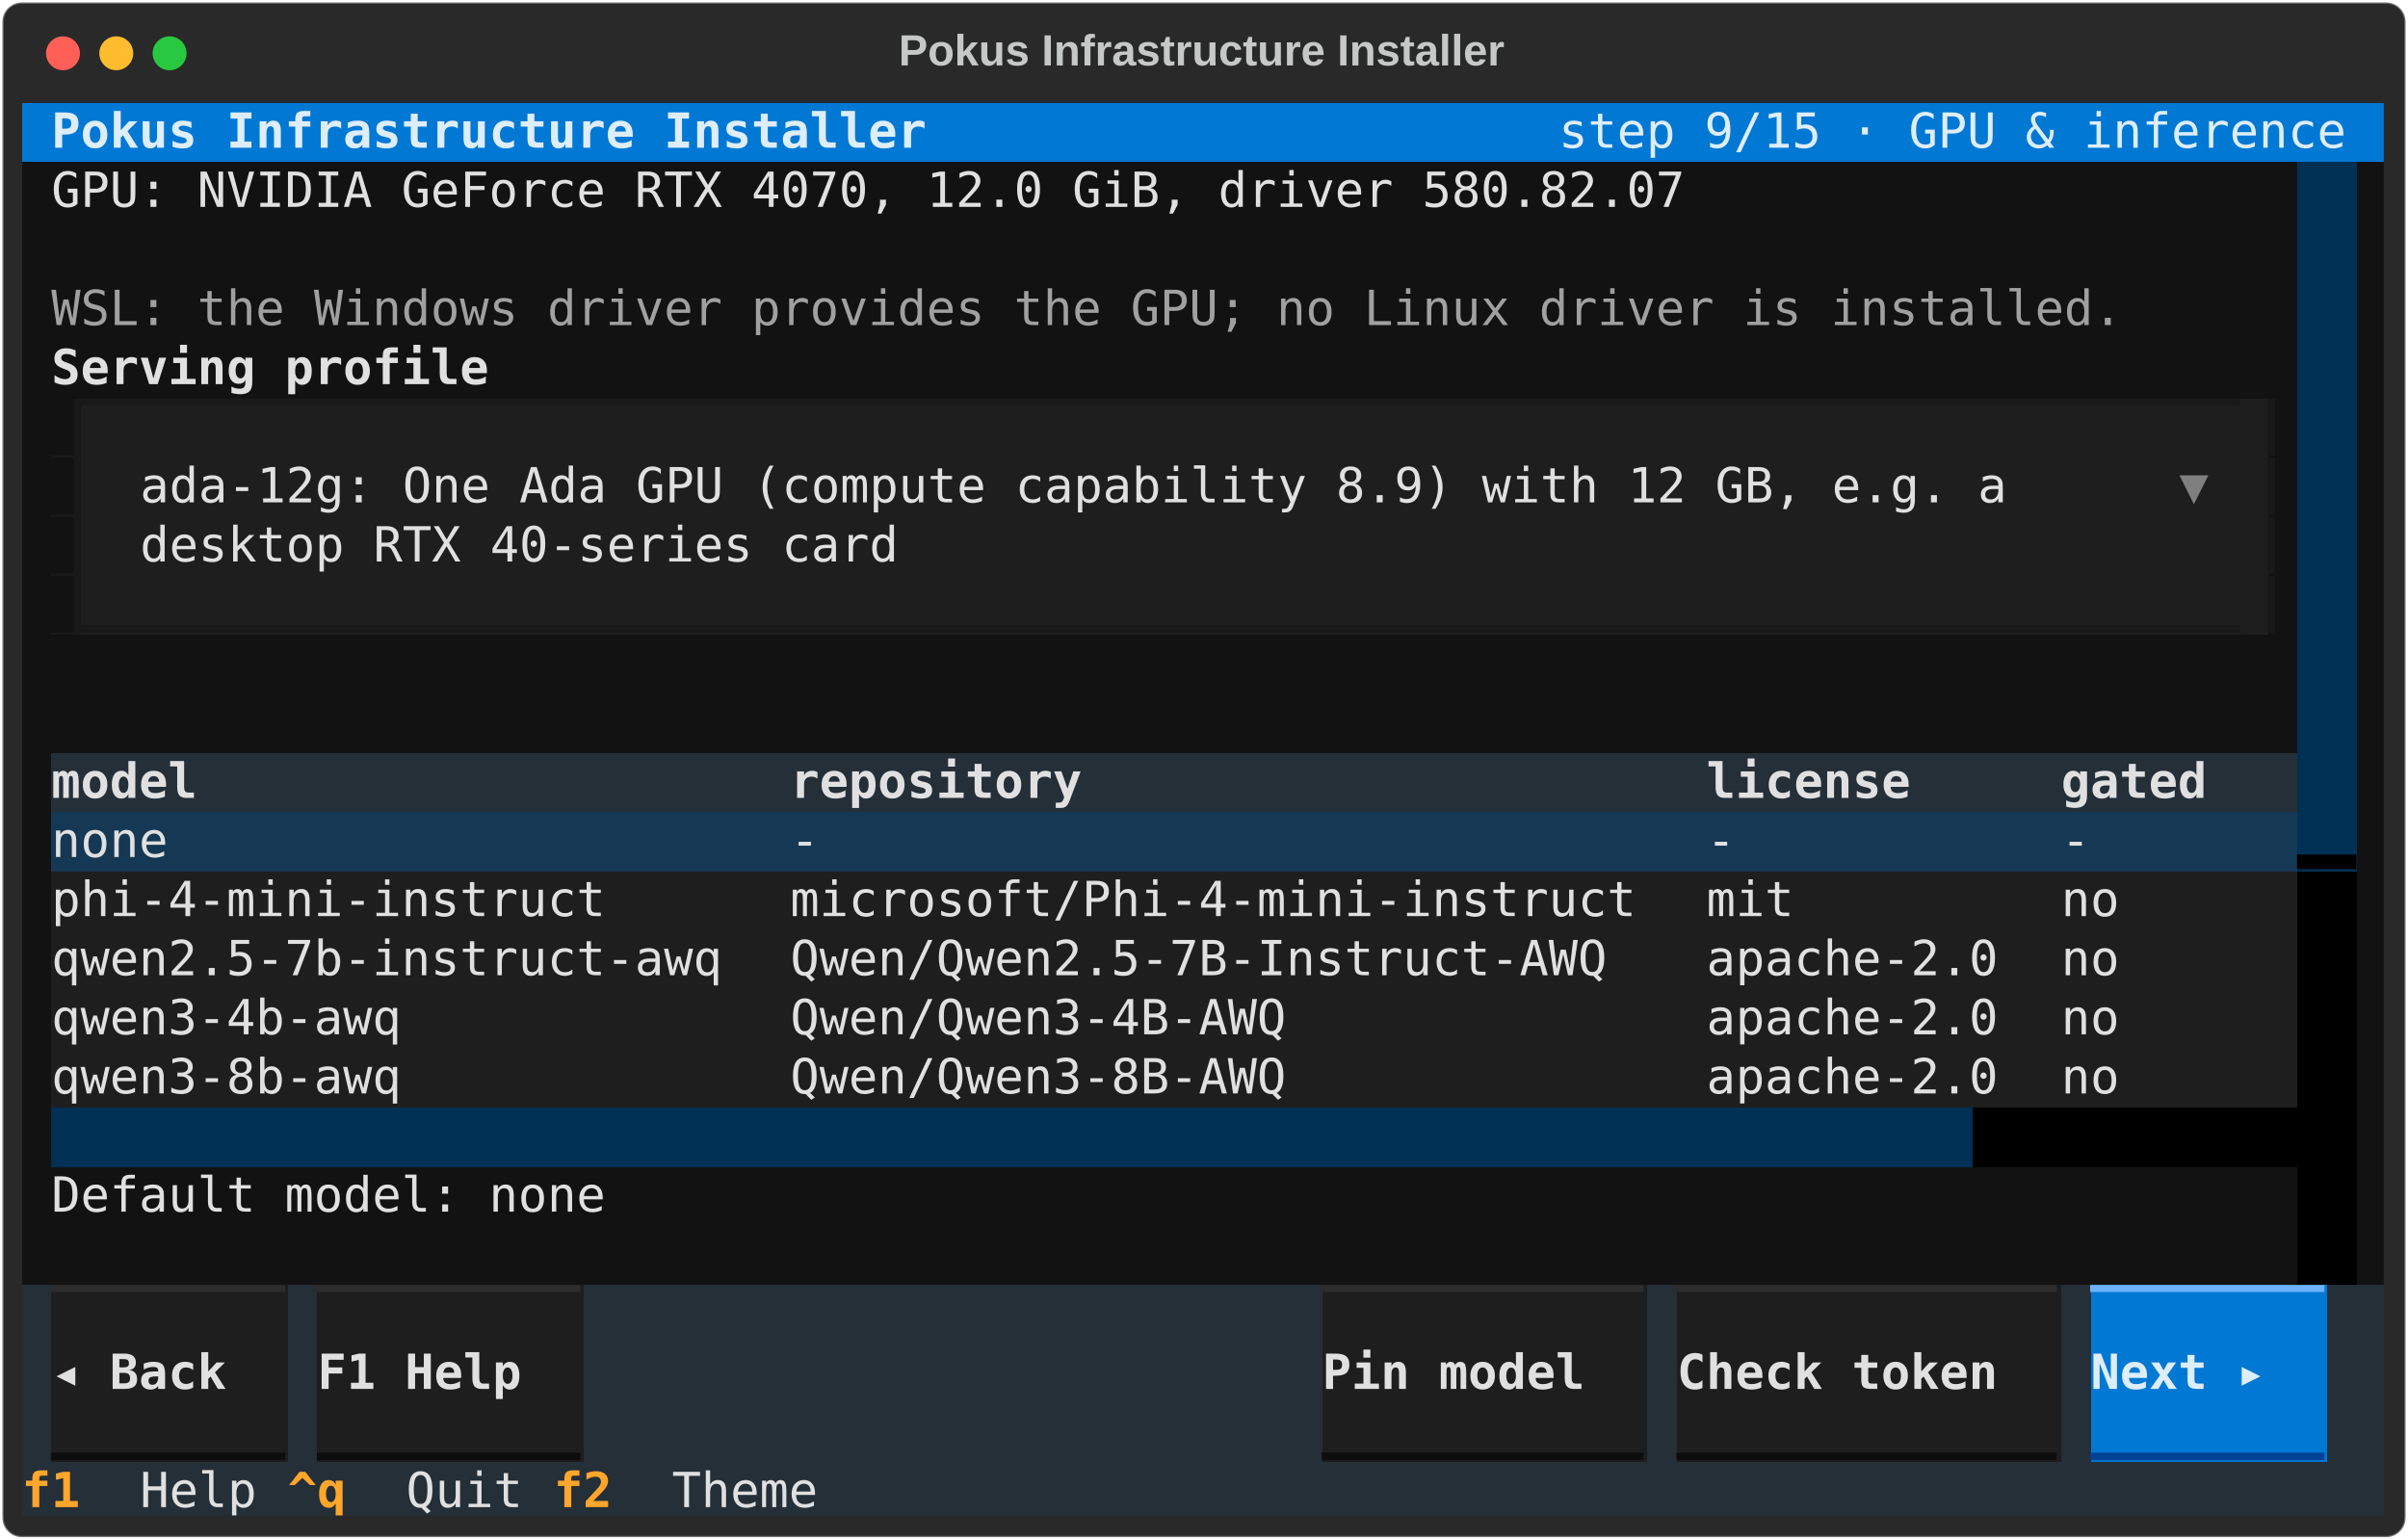
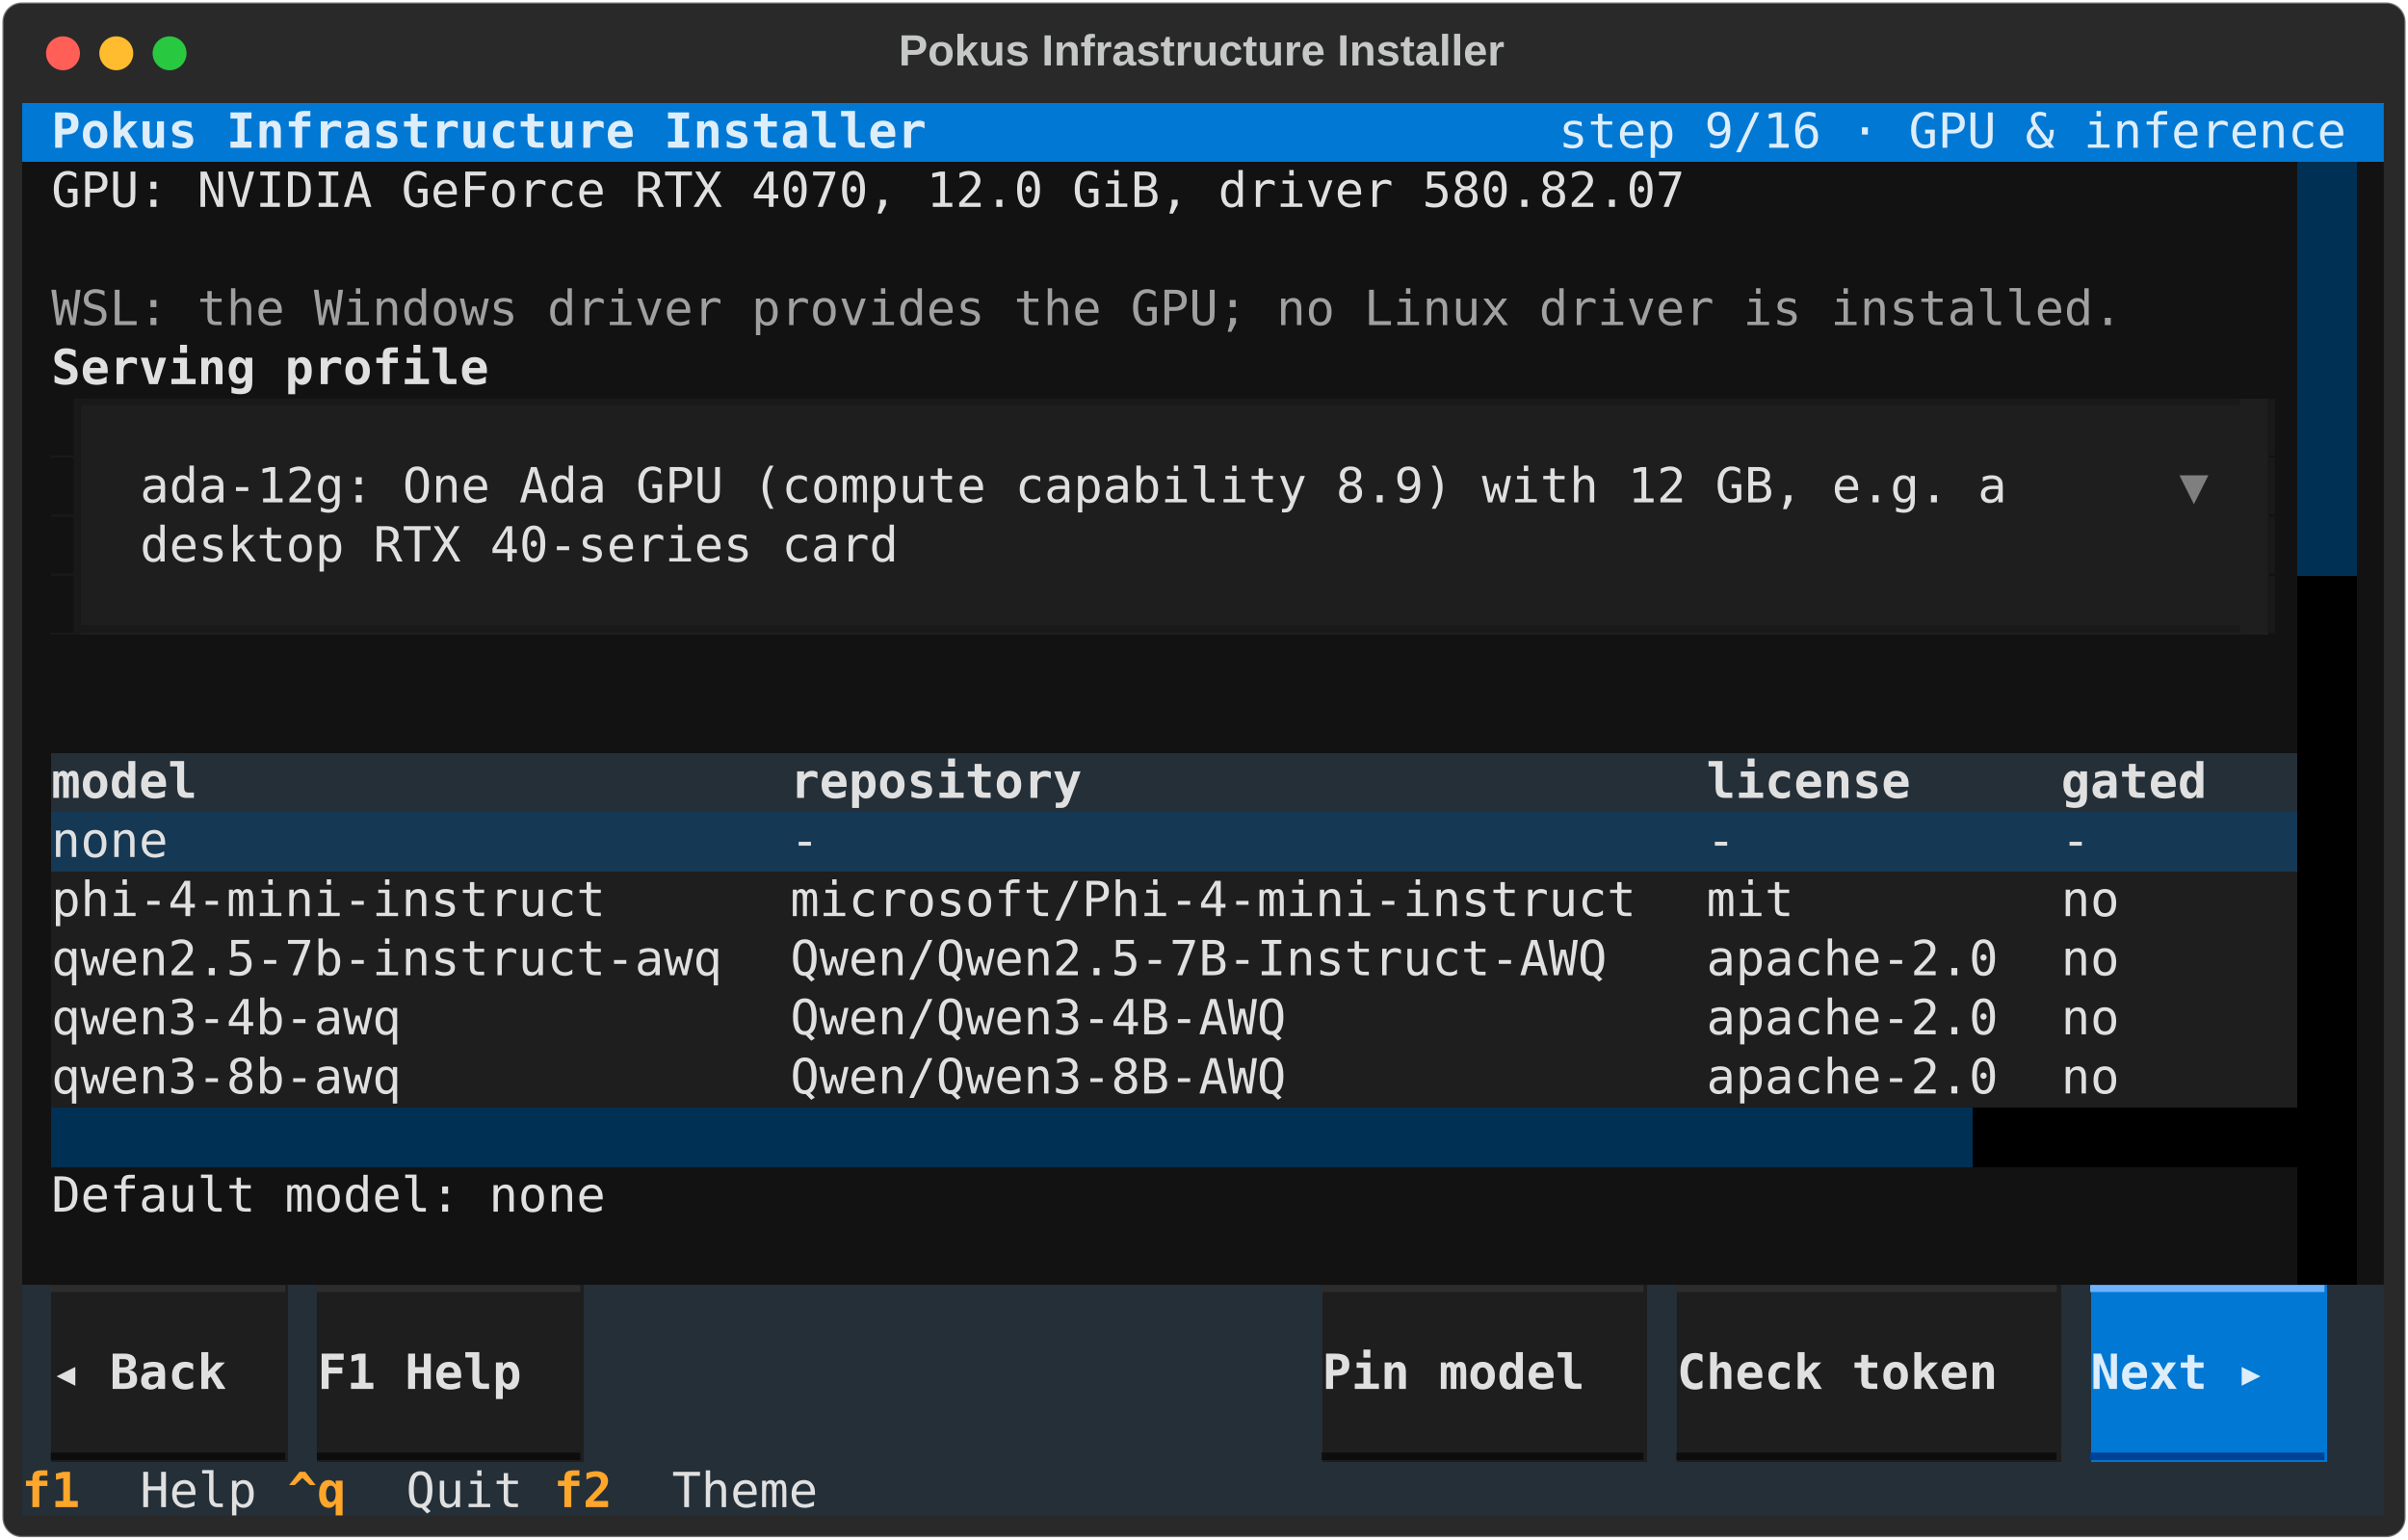
<svg xmlns="http://www.w3.org/2000/svg" class="rich-terminal" viewBox="0 0 994 635.6">
  <style>

    @font-face {
        font-family: "Fira Code";
        src: local("FiraCode-Regular"),
                url("https://cdnjs.cloudflare.com/ajax/libs/firacode/6.2.0/woff2/FiraCode-Regular.woff2") format("woff2"),
                url("https://cdnjs.cloudflare.com/ajax/libs/firacode/6.2.0/woff/FiraCode-Regular.woff") format("woff");
        font-style: normal;
        font-weight: 400;
    }
    @font-face {
        font-family: "Fira Code";
        src: local("FiraCode-Bold"),
                url("https://cdnjs.cloudflare.com/ajax/libs/firacode/6.2.0/woff2/FiraCode-Bold.woff2") format("woff2"),
                url("https://cdnjs.cloudflare.com/ajax/libs/firacode/6.2.0/woff/FiraCode-Bold.woff") format("woff");
        font-style: bold;
        font-weight: 700;
    }

    .terminal-matrix {
        font-family: Fira Code, monospace;
        font-size: 20px;
        line-height: 24.4px;
        font-variant-east-asian: full-width;
    }

    .terminal-title {
        font-size: 18px;
        font-weight: bold;
        font-family: arial;
    }

    .terminal-r1 { fill: #c5c8c6 }
.terminal-r2 { fill: #ddedf9;font-weight: bold }
.terminal-r3 { fill: #ddedf9 }
.terminal-r4 { fill: #e0e0e0 }
.terminal-r5 { fill: #121212 }
.terminal-r6 { fill: #a0a0a0 }
.terminal-r7 { fill: #e0e0e0;font-weight: bold }
.terminal-r8 { fill: #191919 }
.terminal-r9 { fill: #7f7f7f }
.terminal-r10 { fill: #b93c5b }
- .terminal-r11 { fill: #000000 }
- .terminal-r12 { fill: #1e1e1e }
- .terminal-r13 { fill: #2d2d2d }
- .terminal-r14 { fill: #6db2ff }
- .terminal-r15 { fill: #0d0d0d }
- .terminal-r16 { fill: #004295 }
- .terminal-r17 { fill: #ffa62b;font-weight: bold }
+ .terminal-r11 { fill: #1e1e1e }
+ .terminal-r12 { fill: #2d2d2d }
+ .terminal-r13 { fill: #6db2ff }
+ .terminal-r14 { fill: #0d0d0d }
+ .terminal-r15 { fill: #004295 }
+ .terminal-r16 { fill: #ffa62b;font-weight: bold }
    </style>
  <defs>
    <clipPath id="terminal-clip-terminal">
      <rect x="0" y="0" width="975.0" height="584.6" />
    </clipPath>
    <clipPath id="terminal-line-0">
      <rect x="0" y="1.5" width="976" height="24.65" />
    </clipPath>
    <clipPath id="terminal-line-1">
      <rect x="0" y="25.9" width="976" height="24.65" />
    </clipPath>
    <clipPath id="terminal-line-2">
      <rect x="0" y="50.3" width="976" height="24.65" />
    </clipPath>
    <clipPath id="terminal-line-3">
      <rect x="0" y="74.7" width="976" height="24.65" />
    </clipPath>
    <clipPath id="terminal-line-4">
      <rect x="0" y="99.1" width="976" height="24.65" />
    </clipPath>
    <clipPath id="terminal-line-5">
      <rect x="0" y="123.5" width="976" height="24.65" />
    </clipPath>
    <clipPath id="terminal-line-6">
      <rect x="0" y="147.9" width="976" height="24.65" />
    </clipPath>
    <clipPath id="terminal-line-7">
      <rect x="0" y="172.3" width="976" height="24.65" />
    </clipPath>
    <clipPath id="terminal-line-8">
      <rect x="0" y="196.7" width="976" height="24.65" />
    </clipPath>
    <clipPath id="terminal-line-9">
      <rect x="0" y="221.1" width="976" height="24.65" />
    </clipPath>
    <clipPath id="terminal-line-10">
      <rect x="0" y="245.5" width="976" height="24.65" />
    </clipPath>
    <clipPath id="terminal-line-11">
      <rect x="0" y="269.9" width="976" height="24.65" />
    </clipPath>
    <clipPath id="terminal-line-12">
      <rect x="0" y="294.3" width="976" height="24.65" />
    </clipPath>
    <clipPath id="terminal-line-13">
      <rect x="0" y="318.7" width="976" height="24.65" />
    </clipPath>
    <clipPath id="terminal-line-14">
      <rect x="0" y="343.1" width="976" height="24.65" />
    </clipPath>
    <clipPath id="terminal-line-15">
      <rect x="0" y="367.5" width="976" height="24.65" />
    </clipPath>
    <clipPath id="terminal-line-16">
      <rect x="0" y="391.9" width="976" height="24.65" />
    </clipPath>
    <clipPath id="terminal-line-17">
      <rect x="0" y="416.3" width="976" height="24.65" />
    </clipPath>
    <clipPath id="terminal-line-18">
      <rect x="0" y="440.7" width="976" height="24.65" />
    </clipPath>
    <clipPath id="terminal-line-19">
      <rect x="0" y="465.1" width="976" height="24.65" />
    </clipPath>
    <clipPath id="terminal-line-20">
      <rect x="0" y="489.5" width="976" height="24.65" />
    </clipPath>
    <clipPath id="terminal-line-21">
      <rect x="0" y="513.9" width="976" height="24.65" />
    </clipPath>
    <clipPath id="terminal-line-22">
      <rect x="0" y="538.3" width="976" height="24.65" />
    </clipPath>
  </defs>
  <rect fill="#292929" stroke="rgba(255,255,255,0.35)" stroke-width="1" x="1" y="1" width="992" height="633.6" rx="8" />
  <text class="terminal-title" fill="#c5c8c6" text-anchor="middle" x="496" y="27">Pokus Infrastructure Installer</text>
  <g transform="translate(26,22)">
    <circle cx="0" cy="0" r="7" fill="#ff5f57" />
    <circle cx="22" cy="0" r="7" fill="#febc2e" />
    <circle cx="44" cy="0" r="7" fill="#28c840" />
  </g>
  <g transform="translate(9, 41)" clip-path="url(#terminal-clip-terminal)">
    <rect fill="#0178d4" x="0" y="1.5" width="12.2" height="24.65" shape-rendering="crispEdges" />
    <rect fill="#0178d4" x="12.2" y="1.5" width="366" height="24.65" shape-rendering="crispEdges" />
    <rect fill="#0178d4" x="378.2" y="1.5" width="256.2" height="24.65" shape-rendering="crispEdges" />
    <rect fill="#0178d4" x="634.4" y="1.5" width="329.4" height="24.65" shape-rendering="crispEdges" />
    <rect fill="#0178d4" x="963.8" y="1.5" width="12.2" height="24.65" shape-rendering="crispEdges" />
    <rect fill="#121212" x="0" y="25.9" width="12.2" height="24.65" shape-rendering="crispEdges" />
    <rect fill="#121212" x="12.2" y="25.9" width="683.2" height="24.65" shape-rendering="crispEdges" />
    <rect fill="#121212" x="695.4" y="25.9" width="244" height="24.65" shape-rendering="crispEdges" />
    <rect fill="#003054" x="939.4" y="25.9" width="24.4" height="24.65" shape-rendering="crispEdges" />
    <rect fill="#121212" x="963.8" y="25.9" width="12.2" height="24.65" shape-rendering="crispEdges" />
    <rect fill="#121212" x="0" y="50.3" width="939.4" height="24.65" shape-rendering="crispEdges" />
    <rect fill="#003054" x="939.4" y="50.3" width="24.4" height="24.65" shape-rendering="crispEdges" />
    <rect fill="#121212" x="963.8" y="50.3" width="12.2" height="24.65" shape-rendering="crispEdges" />
    <rect fill="#121212" x="0" y="74.7" width="12.2" height="24.65" shape-rendering="crispEdges" />
    <rect fill="#121212" x="12.2" y="74.7" width="866.2" height="24.65" shape-rendering="crispEdges" />
    <rect fill="#121212" x="878.4" y="74.7" width="61" height="24.65" shape-rendering="crispEdges" />
    <rect fill="#003054" x="939.4" y="74.7" width="24.4" height="24.65" shape-rendering="crispEdges" />
    <rect fill="#121212" x="963.8" y="74.7" width="12.2" height="24.65" shape-rendering="crispEdges" />
    <rect fill="#121212" x="0" y="99.1" width="12.2" height="24.65" shape-rendering="crispEdges" />
    <rect fill="#121212" x="12.2" y="99.1" width="183" height="24.65" shape-rendering="crispEdges" />
    <rect fill="#121212" x="195.2" y="99.1" width="744.2" height="24.65" shape-rendering="crispEdges" />
    <rect fill="#003054" x="939.4" y="99.1" width="24.4" height="24.65" shape-rendering="crispEdges" />
    <rect fill="#121212" x="963.8" y="99.1" width="12.2" height="24.65" shape-rendering="crispEdges" />
    <rect fill="#121212" x="0" y="123.5" width="12.2" height="24.65" shape-rendering="crispEdges" />
    <rect fill="#191919" x="12.2" y="123.5" width="12.2" height="24.65" shape-rendering="crispEdges" />
    <rect fill="#1e1e1e" x="24.4" y="123.5" width="902.8" height="24.65" shape-rendering="crispEdges" />
    <rect fill="#121212" x="927.2" y="123.5" width="12.2" height="24.65" shape-rendering="crispEdges" />
    <rect fill="#003054" x="939.4" y="123.5" width="24.4" height="24.65" shape-rendering="crispEdges" />
    <rect fill="#121212" x="963.8" y="123.5" width="12.2" height="24.65" shape-rendering="crispEdges" />
    <rect fill="#121212" x="0" y="147.9" width="12.2" height="24.65" shape-rendering="crispEdges" />
    <rect fill="#191919" x="12.2" y="147.9" width="12.2" height="24.65" shape-rendering="crispEdges" />
    <rect fill="#1e1e1e" x="24.4" y="147.9" width="24.4" height="24.65" shape-rendering="crispEdges" />
    <rect fill="#1e1e1e" x="48.8" y="147.9" width="780.8" height="24.65" shape-rendering="crispEdges" />
    <rect fill="#1e1e1e" x="829.6" y="147.9" width="61" height="24.65" shape-rendering="crispEdges" />
    <rect fill="#1e1e1e" x="890.6" y="147.9" width="12.2" height="24.65" shape-rendering="crispEdges" />
    <rect fill="#1e1e1e" x="902.8" y="147.9" width="24.4" height="24.65" shape-rendering="crispEdges" />
    <rect fill="#121212" x="927.2" y="147.9" width="12.2" height="24.65" shape-rendering="crispEdges" />
    <rect fill="#003054" x="939.4" y="147.9" width="24.4" height="24.65" shape-rendering="crispEdges" />
    <rect fill="#121212" x="963.8" y="147.9" width="12.2" height="24.65" shape-rendering="crispEdges" />
    <rect fill="#121212" x="0" y="172.3" width="12.2" height="24.65" shape-rendering="crispEdges" />
    <rect fill="#191919" x="12.2" y="172.3" width="12.2" height="24.65" shape-rendering="crispEdges" />
    <rect fill="#1e1e1e" x="24.4" y="172.3" width="24.4" height="24.65" shape-rendering="crispEdges" />
    <rect fill="#1e1e1e" x="48.8" y="172.3" width="317.2" height="24.65" shape-rendering="crispEdges" />
    <rect fill="#1e1e1e" x="366" y="172.3" width="561.2" height="24.65" shape-rendering="crispEdges" />
    <rect fill="#121212" x="927.2" y="172.3" width="12.2" height="24.65" shape-rendering="crispEdges" />
    <rect fill="#003054" x="939.4" y="172.3" width="24.4" height="24.65" shape-rendering="crispEdges" />
    <rect fill="#121212" x="963.8" y="172.3" width="12.2" height="24.65" shape-rendering="crispEdges" />
    <rect fill="#121212" x="0" y="196.7" width="12.2" height="24.65" shape-rendering="crispEdges" />
    <rect fill="#191919" x="12.2" y="196.7" width="12.2" height="24.65" shape-rendering="crispEdges" />
    <rect fill="#1e1e1e" x="24.4" y="196.7" width="902.8" height="24.65" shape-rendering="crispEdges" />
    <rect fill="#121212" x="927.2" y="196.7" width="12.2" height="24.65" shape-rendering="crispEdges" />
-     <rect fill="#003054" x="939.4" y="196.7" width="24.4" height="24.65" shape-rendering="crispEdges" />
+     <rect fill="#000000" x="939.4" y="196.7" width="24.4" height="24.65" shape-rendering="crispEdges" />
    <rect fill="#121212" x="963.8" y="196.7" width="12.2" height="24.65" shape-rendering="crispEdges" />
    <rect fill="#121212" x="0" y="221.1" width="12.2" height="24.65" shape-rendering="crispEdges" />
    <rect fill="#121212" x="12.2" y="221.1" width="0" height="24.65" shape-rendering="crispEdges" />
    <rect fill="#121212" x="12.2" y="221.1" width="927.2" height="24.65" shape-rendering="crispEdges" />
-     <rect fill="#003054" x="939.4" y="221.1" width="24.4" height="24.65" shape-rendering="crispEdges" />
+     <rect fill="#000000" x="939.4" y="221.1" width="24.4" height="24.65" shape-rendering="crispEdges" />
    <rect fill="#121212" x="963.8" y="221.1" width="12.2" height="24.65" shape-rendering="crispEdges" />
    <rect fill="#121212" x="0" y="245.5" width="939.4" height="24.65" shape-rendering="crispEdges" />
-     <rect fill="#003054" x="939.4" y="245.5" width="24.4" height="24.65" shape-rendering="crispEdges" />
+     <rect fill="#000000" x="939.4" y="245.5" width="24.4" height="24.65" shape-rendering="crispEdges" />
    <rect fill="#121212" x="963.8" y="245.5" width="12.2" height="24.65" shape-rendering="crispEdges" />
    <rect fill="#121212" x="0" y="269.9" width="12.2" height="24.65" shape-rendering="crispEdges" />
    <rect fill="#242f38" x="12.2" y="269.9" width="305" height="24.65" shape-rendering="crispEdges" />
    <rect fill="#242f38" x="317.2" y="269.9" width="378.2" height="24.65" shape-rendering="crispEdges" />
    <rect fill="#242f38" x="695.4" y="269.9" width="146.4" height="24.65" shape-rendering="crispEdges" />
    <rect fill="#242f38" x="841.8" y="269.9" width="85.4" height="24.65" shape-rendering="crispEdges" />
    <rect fill="#242f38" x="927.2" y="269.9" width="12.2" height="24.65" shape-rendering="crispEdges" />
-     <rect fill="#003054" x="939.4" y="269.9" width="24.4" height="24.65" shape-rendering="crispEdges" />
+     <rect fill="#000000" x="939.4" y="269.9" width="24.4" height="24.65" shape-rendering="crispEdges" />
    <rect fill="#121212" x="963.8" y="269.9" width="12.2" height="24.65" shape-rendering="crispEdges" />
    <rect fill="#121212" x="0" y="294.3" width="12.2" height="24.65" shape-rendering="crispEdges" />
    <rect fill="#153854" x="12.2" y="294.3" width="305" height="24.65" shape-rendering="crispEdges" />
    <rect fill="#153854" x="317.2" y="294.3" width="378.2" height="24.65" shape-rendering="crispEdges" />
    <rect fill="#153854" x="695.4" y="294.3" width="146.4" height="24.65" shape-rendering="crispEdges" />
    <rect fill="#153854" x="841.8" y="294.3" width="85.4" height="24.65" shape-rendering="crispEdges" />
    <rect fill="#153854" x="927.2" y="294.3" width="12.2" height="24.65" shape-rendering="crispEdges" />
-     <rect fill="#003054" x="939.4" y="294.3" width="24.4" height="24.65" shape-rendering="crispEdges" />
+     <rect fill="#000000" x="939.4" y="294.3" width="24.4" height="24.65" shape-rendering="crispEdges" />
    <rect fill="#121212" x="963.8" y="294.3" width="12.2" height="24.65" shape-rendering="crispEdges" />
    <rect fill="#121212" x="0" y="318.7" width="12.2" height="24.65" shape-rendering="crispEdges" />
    <rect fill="#1e1e1e" x="12.2" y="318.7" width="305" height="24.65" shape-rendering="crispEdges" />
    <rect fill="#1e1e1e" x="317.2" y="318.7" width="378.2" height="24.65" shape-rendering="crispEdges" />
    <rect fill="#1e1e1e" x="695.4" y="318.7" width="146.4" height="24.65" shape-rendering="crispEdges" />
    <rect fill="#1e1e1e" x="841.8" y="318.7" width="85.4" height="24.65" shape-rendering="crispEdges" />
    <rect fill="#1e1e1e" x="927.2" y="318.7" width="12.2" height="24.65" shape-rendering="crispEdges" />
    <rect fill="#000000" x="939.4" y="318.7" width="24.4" height="24.65" shape-rendering="crispEdges" />
    <rect fill="#121212" x="963.8" y="318.7" width="12.2" height="24.65" shape-rendering="crispEdges" />
    <rect fill="#121212" x="0" y="343.1" width="12.2" height="24.65" shape-rendering="crispEdges" />
    <rect fill="#1e1e1e" x="12.2" y="343.1" width="305" height="24.65" shape-rendering="crispEdges" />
    <rect fill="#1e1e1e" x="317.2" y="343.1" width="378.2" height="24.65" shape-rendering="crispEdges" />
    <rect fill="#1e1e1e" x="695.4" y="343.1" width="146.4" height="24.65" shape-rendering="crispEdges" />
    <rect fill="#1e1e1e" x="841.8" y="343.1" width="85.4" height="24.65" shape-rendering="crispEdges" />
    <rect fill="#1e1e1e" x="927.2" y="343.1" width="12.2" height="24.65" shape-rendering="crispEdges" />
    <rect fill="#000000" x="939.4" y="343.1" width="24.4" height="24.65" shape-rendering="crispEdges" />
    <rect fill="#121212" x="963.8" y="343.1" width="12.2" height="24.65" shape-rendering="crispEdges" />
    <rect fill="#121212" x="0" y="367.5" width="12.2" height="24.65" shape-rendering="crispEdges" />
    <rect fill="#1e1e1e" x="12.2" y="367.5" width="305" height="24.65" shape-rendering="crispEdges" />
    <rect fill="#1e1e1e" x="317.2" y="367.5" width="378.2" height="24.65" shape-rendering="crispEdges" />
    <rect fill="#1e1e1e" x="695.4" y="367.5" width="146.4" height="24.65" shape-rendering="crispEdges" />
    <rect fill="#1e1e1e" x="841.8" y="367.5" width="85.4" height="24.65" shape-rendering="crispEdges" />
    <rect fill="#1e1e1e" x="927.2" y="367.5" width="12.2" height="24.65" shape-rendering="crispEdges" />
    <rect fill="#000000" x="939.4" y="367.5" width="24.4" height="24.65" shape-rendering="crispEdges" />
    <rect fill="#121212" x="963.8" y="367.5" width="12.2" height="24.65" shape-rendering="crispEdges" />
    <rect fill="#121212" x="0" y="391.9" width="12.2" height="24.65" shape-rendering="crispEdges" />
    <rect fill="#1e1e1e" x="12.2" y="391.9" width="305" height="24.65" shape-rendering="crispEdges" />
    <rect fill="#1e1e1e" x="317.2" y="391.9" width="378.2" height="24.65" shape-rendering="crispEdges" />
    <rect fill="#1e1e1e" x="695.4" y="391.9" width="146.4" height="24.65" shape-rendering="crispEdges" />
    <rect fill="#1e1e1e" x="841.8" y="391.9" width="85.4" height="24.65" shape-rendering="crispEdges" />
    <rect fill="#1e1e1e" x="927.2" y="391.9" width="12.2" height="24.65" shape-rendering="crispEdges" />
    <rect fill="#000000" x="939.4" y="391.9" width="24.4" height="24.65" shape-rendering="crispEdges" />
    <rect fill="#121212" x="963.8" y="391.9" width="12.2" height="24.65" shape-rendering="crispEdges" />
    <rect fill="#121212" x="0" y="416.3" width="12.2" height="24.65" shape-rendering="crispEdges" />
    <rect fill="#003054" x="12.2" y="416.3" width="793" height="24.65" shape-rendering="crispEdges" />
    <rect fill="#000000" x="805.2" y="416.3" width="158.6" height="24.65" shape-rendering="crispEdges" />
    <rect fill="#121212" x="963.8" y="416.3" width="12.2" height="24.65" shape-rendering="crispEdges" />
    <rect fill="#121212" x="0" y="440.7" width="12.2" height="24.65" shape-rendering="crispEdges" />
    <rect fill="#121212" x="12.2" y="440.7" width="231.8" height="24.65" shape-rendering="crispEdges" />
    <rect fill="#121212" x="244" y="440.7" width="695.4" height="24.65" shape-rendering="crispEdges" />
    <rect fill="#000000" x="939.4" y="440.7" width="24.4" height="24.65" shape-rendering="crispEdges" />
    <rect fill="#121212" x="963.8" y="440.7" width="12.2" height="24.65" shape-rendering="crispEdges" />
    <rect fill="#121212" x="0" y="465.1" width="939.4" height="24.65" shape-rendering="crispEdges" />
    <rect fill="#000000" x="939.4" y="465.1" width="24.4" height="24.65" shape-rendering="crispEdges" />
    <rect fill="#121212" x="963.8" y="465.1" width="12.2" height="24.65" shape-rendering="crispEdges" />
    <rect fill="#242f38" x="0" y="489.5" width="12.2" height="24.65" shape-rendering="crispEdges" />
    <rect fill="#1e1e1e" x="12.2" y="489.5" width="97.6" height="24.65" shape-rendering="crispEdges" />
    <rect fill="#242f38" x="109.8" y="489.5" width="12.2" height="24.65" shape-rendering="crispEdges" />
    <rect fill="#1e1e1e" x="122" y="489.5" width="109.8" height="24.65" shape-rendering="crispEdges" />
    <rect fill="#242f38" x="231.8" y="489.5" width="12.2" height="24.65" shape-rendering="crispEdges" />
    <rect fill="#242f38" x="244" y="489.5" width="0" height="24.65" shape-rendering="crispEdges" />
    <rect fill="#242f38" x="244" y="489.5" width="292.8" height="24.65" shape-rendering="crispEdges" />
    <rect fill="#1e1e1e" x="536.8" y="489.5" width="134.2" height="24.65" shape-rendering="crispEdges" />
    <rect fill="#242f38" x="671" y="489.5" width="12.2" height="24.65" shape-rendering="crispEdges" />
    <rect fill="#1e1e1e" x="683.2" y="489.5" width="158.6" height="24.65" shape-rendering="crispEdges" />
    <rect fill="#242f38" x="841.8" y="489.5" width="12.2" height="24.65" shape-rendering="crispEdges" />
    <rect fill="#0178d4" x="854" y="489.5" width="97.6" height="24.65" shape-rendering="crispEdges" />
    <rect fill="#242f38" x="951.6" y="489.5" width="24.4" height="24.65" shape-rendering="crispEdges" />
    <rect fill="#242f38" x="0" y="513.9" width="12.2" height="24.65" shape-rendering="crispEdges" />
    <rect fill="#1e1e1e" x="12.2" y="513.9" width="97.6" height="24.65" shape-rendering="crispEdges" />
    <rect fill="#242f38" x="109.8" y="513.9" width="12.2" height="24.65" shape-rendering="crispEdges" />
    <rect fill="#1e1e1e" x="122" y="513.9" width="109.8" height="24.65" shape-rendering="crispEdges" />
    <rect fill="#242f38" x="231.8" y="513.9" width="305" height="24.65" shape-rendering="crispEdges" />
    <rect fill="#1e1e1e" x="536.8" y="513.9" width="134.2" height="24.65" shape-rendering="crispEdges" />
    <rect fill="#242f38" x="671" y="513.9" width="12.2" height="24.65" shape-rendering="crispEdges" />
    <rect fill="#1e1e1e" x="683.2" y="513.9" width="158.6" height="24.65" shape-rendering="crispEdges" />
    <rect fill="#242f38" x="841.8" y="513.9" width="12.2" height="24.65" shape-rendering="crispEdges" />
    <rect fill="#0178d4" x="854" y="513.9" width="97.6" height="24.65" shape-rendering="crispEdges" />
    <rect fill="#242f38" x="951.6" y="513.9" width="24.4" height="24.65" shape-rendering="crispEdges" />
    <rect fill="#242f38" x="0" y="538.3" width="12.2" height="24.65" shape-rendering="crispEdges" />
    <rect fill="#1e1e1e" x="12.2" y="538.3" width="97.6" height="24.65" shape-rendering="crispEdges" />
    <rect fill="#242f38" x="109.8" y="538.3" width="12.2" height="24.65" shape-rendering="crispEdges" />
    <rect fill="#1e1e1e" x="122" y="538.3" width="109.8" height="24.65" shape-rendering="crispEdges" />
    <rect fill="#242f38" x="231.8" y="538.3" width="305" height="24.65" shape-rendering="crispEdges" />
    <rect fill="#1e1e1e" x="536.8" y="538.3" width="134.2" height="24.65" shape-rendering="crispEdges" />
    <rect fill="#242f38" x="671" y="538.3" width="12.2" height="24.65" shape-rendering="crispEdges" />
    <rect fill="#1e1e1e" x="683.2" y="538.3" width="158.6" height="24.65" shape-rendering="crispEdges" />
    <rect fill="#242f38" x="841.8" y="538.3" width="12.2" height="24.65" shape-rendering="crispEdges" />
    <rect fill="#0178d4" x="854" y="538.3" width="97.6" height="24.65" shape-rendering="crispEdges" />
    <rect fill="#242f38" x="951.6" y="538.3" width="24.4" height="24.65" shape-rendering="crispEdges" />
    <rect fill="#242f38" x="0" y="562.7" width="48.8" height="24.65" shape-rendering="crispEdges" />
    <rect fill="#242f38" x="48.8" y="562.7" width="61" height="24.65" shape-rendering="crispEdges" />
    <rect fill="#242f38" x="109.8" y="562.7" width="48.8" height="24.65" shape-rendering="crispEdges" />
    <rect fill="#242f38" x="158.6" y="562.7" width="61" height="24.65" shape-rendering="crispEdges" />
    <rect fill="#242f38" x="219.6" y="562.7" width="48.8" height="24.65" shape-rendering="crispEdges" />
    <rect fill="#242f38" x="268.4" y="562.7" width="73.2" height="24.65" shape-rendering="crispEdges" />
    <rect fill="#242f38" x="341.6" y="562.7" width="634.4" height="24.65" shape-rendering="crispEdges" />
    <g class="terminal-matrix">
      <text class="terminal-r2" x="12.2" y="20" textLength="366" clip-path="url(#terminal-line-0)">Pokus Infrastructure Installer</text>
-       <text class="terminal-r3" x="634.4" y="20" textLength="329.4" clip-path="url(#terminal-line-0)">step 9/15 · GPU &amp; inference</text>
+       <text class="terminal-r3" x="634.4" y="20" textLength="329.4" clip-path="url(#terminal-line-0)">step 9/16 · GPU &amp; inference</text>
      <text class="terminal-r1" x="976" y="20" textLength="12.2" clip-path="url(#terminal-line-0)">
</text>
      <text class="terminal-r4" x="12.2" y="44.4" textLength="683.2" clip-path="url(#terminal-line-1)">GPU: NVIDIA GeForce RTX 4070, 12.0 GiB, driver 580.82.07</text>
      <text class="terminal-r1" x="976" y="44.4" textLength="12.2" clip-path="url(#terminal-line-1)">
</text>
      <text class="terminal-r1" x="976" y="68.8" textLength="12.2" clip-path="url(#terminal-line-2)">
</text>
      <text class="terminal-r6" x="12.2" y="93.2" textLength="866.2" clip-path="url(#terminal-line-3)">WSL: the Windows driver provides the GPU; no Linux driver is installed.</text>
      <text class="terminal-r1" x="976" y="93.2" textLength="12.2" clip-path="url(#terminal-line-3)">
</text>
      <text class="terminal-r7" x="12.2" y="117.6" textLength="183" clip-path="url(#terminal-line-4)">Serving profile</text>
      <text class="terminal-r1" x="976" y="117.6" textLength="12.2" clip-path="url(#terminal-line-4)">
</text>
      <text class="terminal-r5" x="12.2" y="142" textLength="12.2" clip-path="url(#terminal-line-5)">▊</text>
      <text class="terminal-r8" x="24.4" y="142" textLength="902.8" clip-path="url(#terminal-line-5)">▔▔▔▔▔▔▔▔▔▔▔▔▔▔▔▔▔▔▔▔▔▔▔▔▔▔▔▔▔▔▔▔▔▔▔▔▔▔▔▔▔▔▔▔▔▔▔▔▔▔▔▔▔▔▔▔▔▔▔▔▔▔▔▔▔▔▔▔▔▔▔▔▔▔</text>
      <text class="terminal-r8" x="927.2" y="142" textLength="12.2" clip-path="url(#terminal-line-5)">▎</text>
      <text class="terminal-r1" x="976" y="142" textLength="12.2" clip-path="url(#terminal-line-5)">
</text>
      <text class="terminal-r5" x="12.2" y="166.4" textLength="12.2" clip-path="url(#terminal-line-6)">▊</text>
      <text class="terminal-r4" x="48.8" y="166.4" textLength="780.8" clip-path="url(#terminal-line-6)">ada-12g: One Ada GPU (compute capability 8.9) with 12 GB, e.g. a</text>
      <text class="terminal-r9" x="890.6" y="166.4" textLength="12.2" clip-path="url(#terminal-line-6)">▼</text>
      <text class="terminal-r8" x="927.2" y="166.4" textLength="12.2" clip-path="url(#terminal-line-6)">▎</text>
      <text class="terminal-r1" x="976" y="166.4" textLength="12.2" clip-path="url(#terminal-line-6)">
</text>
      <text class="terminal-r5" x="12.2" y="190.8" textLength="12.2" clip-path="url(#terminal-line-7)">▊</text>
      <text class="terminal-r4" x="48.8" y="190.8" textLength="317.2" clip-path="url(#terminal-line-7)">desktop RTX 40-series card</text>
      <text class="terminal-r8" x="927.2" y="190.8" textLength="12.2" clip-path="url(#terminal-line-7)">▎</text>
      <text class="terminal-r1" x="976" y="190.8" textLength="12.2" clip-path="url(#terminal-line-7)">
</text>
      <text class="terminal-r5" x="12.2" y="215.2" textLength="12.2" clip-path="url(#terminal-line-8)">▊</text>
      <text class="terminal-r8" x="24.4" y="215.2" textLength="902.8" clip-path="url(#terminal-line-8)">▁▁▁▁▁▁▁▁▁▁▁▁▁▁▁▁▁▁▁▁▁▁▁▁▁▁▁▁▁▁▁▁▁▁▁▁▁▁▁▁▁▁▁▁▁▁▁▁▁▁▁▁▁▁▁▁▁▁▁▁▁▁▁▁▁▁▁▁▁▁▁▁▁▁</text>
      <text class="terminal-r8" x="927.2" y="215.2" textLength="12.2" clip-path="url(#terminal-line-8)">▎</text>
      <text class="terminal-r1" x="976" y="215.2" textLength="12.2" clip-path="url(#terminal-line-8)">
</text>
      <text class="terminal-r1" x="976" y="239.6" textLength="12.2" clip-path="url(#terminal-line-9)">
</text>
      <text class="terminal-r1" x="976" y="264" textLength="12.2" clip-path="url(#terminal-line-10)">
</text>
      <text class="terminal-r7" x="12.2" y="288.4" textLength="305" clip-path="url(#terminal-line-11)"> model                   </text>
      <text class="terminal-r7" x="317.2" y="288.4" textLength="378.2" clip-path="url(#terminal-line-11)"> repository                    </text>
      <text class="terminal-r7" x="695.4" y="288.4" textLength="146.4" clip-path="url(#terminal-line-11)"> license    </text>
      <text class="terminal-r7" x="841.8" y="288.4" textLength="85.4" clip-path="url(#terminal-line-11)"> gated </text>
      <text class="terminal-r1" x="976" y="288.4" textLength="12.2" clip-path="url(#terminal-line-11)">
</text>
      <text class="terminal-r4" x="12.2" y="312.8" textLength="305" clip-path="url(#terminal-line-12)"> none                    </text>
      <text class="terminal-r4" x="317.2" y="312.8" textLength="378.2" clip-path="url(#terminal-line-12)"> -                             </text>
      <text class="terminal-r4" x="695.4" y="312.8" textLength="146.4" clip-path="url(#terminal-line-12)"> -          </text>
      <text class="terminal-r4" x="841.8" y="312.8" textLength="85.4" clip-path="url(#terminal-line-12)"> -     </text>
-       <text class="terminal-r11" x="939.4" y="312.8" textLength="24.4" clip-path="url(#terminal-line-12)">▂▂</text>
      <text class="terminal-r1" x="976" y="312.8" textLength="12.2" clip-path="url(#terminal-line-12)">
</text>
      <text class="terminal-r4" x="12.2" y="337.2" textLength="305" clip-path="url(#terminal-line-13)"> phi-4-mini-instruct     </text>
      <text class="terminal-r4" x="317.2" y="337.2" textLength="378.2" clip-path="url(#terminal-line-13)"> microsoft/Phi-4-mini-instruct </text>
      <text class="terminal-r4" x="695.4" y="337.2" textLength="146.4" clip-path="url(#terminal-line-13)"> mit        </text>
      <text class="terminal-r4" x="841.8" y="337.2" textLength="85.4" clip-path="url(#terminal-line-13)"> no    </text>
      <text class="terminal-r1" x="976" y="337.2" textLength="12.2" clip-path="url(#terminal-line-13)">
</text>
      <text class="terminal-r4" x="12.2" y="361.6" textLength="305" clip-path="url(#terminal-line-14)"> qwen2.5-7b-instruct-awq </text>
      <text class="terminal-r4" x="317.2" y="361.6" textLength="378.2" clip-path="url(#terminal-line-14)"> Qwen/Qwen2.5-7B-Instruct-AWQ  </text>
      <text class="terminal-r4" x="695.4" y="361.6" textLength="146.4" clip-path="url(#terminal-line-14)"> apache-2.0 </text>
      <text class="terminal-r4" x="841.8" y="361.6" textLength="85.4" clip-path="url(#terminal-line-14)"> no    </text>
      <text class="terminal-r1" x="976" y="361.6" textLength="12.2" clip-path="url(#terminal-line-14)">
</text>
      <text class="terminal-r4" x="12.2" y="386" textLength="305" clip-path="url(#terminal-line-15)"> qwen3-4b-awq            </text>
      <text class="terminal-r4" x="317.2" y="386" textLength="378.2" clip-path="url(#terminal-line-15)"> Qwen/Qwen3-4B-AWQ             </text>
      <text class="terminal-r4" x="695.4" y="386" textLength="146.4" clip-path="url(#terminal-line-15)"> apache-2.0 </text>
      <text class="terminal-r4" x="841.8" y="386" textLength="85.4" clip-path="url(#terminal-line-15)"> no    </text>
      <text class="terminal-r1" x="976" y="386" textLength="12.2" clip-path="url(#terminal-line-15)">
</text>
      <text class="terminal-r4" x="12.2" y="410.4" textLength="305" clip-path="url(#terminal-line-16)"> qwen3-8b-awq            </text>
      <text class="terminal-r4" x="317.2" y="410.4" textLength="378.2" clip-path="url(#terminal-line-16)"> Qwen/Qwen3-8B-AWQ             </text>
      <text class="terminal-r4" x="695.4" y="410.4" textLength="146.4" clip-path="url(#terminal-line-16)"> apache-2.0 </text>
      <text class="terminal-r4" x="841.8" y="410.4" textLength="85.4" clip-path="url(#terminal-line-16)"> no    </text>
      <text class="terminal-r1" x="976" y="410.4" textLength="12.2" clip-path="url(#terminal-line-16)">
</text>
      <text class="terminal-r1" x="976" y="434.8" textLength="12.2" clip-path="url(#terminal-line-17)">
</text>
      <text class="terminal-r4" x="12.2" y="459.2" textLength="231.8" clip-path="url(#terminal-line-18)">Default model: none</text>
      <text class="terminal-r1" x="976" y="459.2" textLength="12.2" clip-path="url(#terminal-line-18)">
</text>
      <text class="terminal-r1" x="976" y="483.6" textLength="12.2" clip-path="url(#terminal-line-19)">
</text>
-       <text class="terminal-r13" x="12.2" y="508" textLength="97.6" clip-path="url(#terminal-line-20)">▔▔▔▔▔▔▔▔</text>
-       <text class="terminal-r13" x="122" y="508" textLength="109.8" clip-path="url(#terminal-line-20)">▔▔▔▔▔▔▔▔▔</text>
-       <text class="terminal-r13" x="536.8" y="508" textLength="134.2" clip-path="url(#terminal-line-20)">▔▔▔▔▔▔▔▔▔▔▔</text>
-       <text class="terminal-r13" x="683.2" y="508" textLength="158.6" clip-path="url(#terminal-line-20)">▔▔▔▔▔▔▔▔▔▔▔▔▔</text>
-       <text class="terminal-r14" x="854" y="508" textLength="97.6" clip-path="url(#terminal-line-20)">▔▔▔▔▔▔▔▔</text>
+       <text class="terminal-r12" x="12.2" y="508" textLength="97.6" clip-path="url(#terminal-line-20)">▔▔▔▔▔▔▔▔</text>
+       <text class="terminal-r12" x="122" y="508" textLength="109.8" clip-path="url(#terminal-line-20)">▔▔▔▔▔▔▔▔▔</text>
+       <text class="terminal-r12" x="536.8" y="508" textLength="134.2" clip-path="url(#terminal-line-20)">▔▔▔▔▔▔▔▔▔▔▔</text>
+       <text class="terminal-r12" x="683.2" y="508" textLength="158.6" clip-path="url(#terminal-line-20)">▔▔▔▔▔▔▔▔▔▔▔▔▔</text>
+       <text class="terminal-r13" x="854" y="508" textLength="97.6" clip-path="url(#terminal-line-20)">▔▔▔▔▔▔▔▔</text>
      <text class="terminal-r1" x="976" y="508" textLength="12.2" clip-path="url(#terminal-line-20)">
</text>
      <text class="terminal-r7" x="12.2" y="532.4" textLength="97.6" clip-path="url(#terminal-line-21)"> ◂ Back </text>
      <text class="terminal-r7" x="122" y="532.4" textLength="109.8" clip-path="url(#terminal-line-21)"> F1 Help </text>
      <text class="terminal-r7" x="536.8" y="532.4" textLength="134.2" clip-path="url(#terminal-line-21)"> Pin model </text>
      <text class="terminal-r7" x="683.2" y="532.4" textLength="158.6" clip-path="url(#terminal-line-21)"> Check token </text>
      <text class="terminal-r2" x="854" y="532.4" textLength="97.6" clip-path="url(#terminal-line-21)"> Next ▸ </text>
      <text class="terminal-r1" x="976" y="532.4" textLength="12.2" clip-path="url(#terminal-line-21)">
</text>
-       <text class="terminal-r15" x="12.2" y="556.8" textLength="97.6" clip-path="url(#terminal-line-22)">▁▁▁▁▁▁▁▁</text>
-       <text class="terminal-r15" x="122" y="556.8" textLength="109.8" clip-path="url(#terminal-line-22)">▁▁▁▁▁▁▁▁▁</text>
-       <text class="terminal-r15" x="536.8" y="556.8" textLength="134.2" clip-path="url(#terminal-line-22)">▁▁▁▁▁▁▁▁▁▁▁</text>
-       <text class="terminal-r15" x="683.2" y="556.8" textLength="158.6" clip-path="url(#terminal-line-22)">▁▁▁▁▁▁▁▁▁▁▁▁▁</text>
-       <text class="terminal-r16" x="854" y="556.8" textLength="97.6" clip-path="url(#terminal-line-22)">▁▁▁▁▁▁▁▁</text>
+       <text class="terminal-r14" x="12.2" y="556.8" textLength="97.6" clip-path="url(#terminal-line-22)">▁▁▁▁▁▁▁▁</text>
+       <text class="terminal-r14" x="122" y="556.8" textLength="109.8" clip-path="url(#terminal-line-22)">▁▁▁▁▁▁▁▁▁</text>
+       <text class="terminal-r14" x="536.8" y="556.8" textLength="134.2" clip-path="url(#terminal-line-22)">▁▁▁▁▁▁▁▁▁▁▁</text>
+       <text class="terminal-r14" x="683.2" y="556.8" textLength="158.6" clip-path="url(#terminal-line-22)">▁▁▁▁▁▁▁▁▁▁▁▁▁</text>
+       <text class="terminal-r15" x="854" y="556.8" textLength="97.6" clip-path="url(#terminal-line-22)">▁▁▁▁▁▁▁▁</text>
      <text class="terminal-r1" x="976" y="556.8" textLength="12.2" clip-path="url(#terminal-line-22)">
</text>
-       <text class="terminal-r17" x="0" y="581.2" textLength="48.8" clip-path="url(#terminal-line-23)"> f1 </text>
+       <text class="terminal-r16" x="0" y="581.2" textLength="48.8" clip-path="url(#terminal-line-23)"> f1 </text>
      <text class="terminal-r4" x="48.8" y="581.2" textLength="61" clip-path="url(#terminal-line-23)">Help </text>
-       <text class="terminal-r17" x="109.8" y="581.2" textLength="48.8" clip-path="url(#terminal-line-23)"> ^q </text>
+       <text class="terminal-r16" x="109.8" y="581.2" textLength="48.8" clip-path="url(#terminal-line-23)"> ^q </text>
      <text class="terminal-r4" x="158.6" y="581.2" textLength="61" clip-path="url(#terminal-line-23)">Quit </text>
-       <text class="terminal-r17" x="219.6" y="581.2" textLength="48.8" clip-path="url(#terminal-line-23)"> f2 </text>
+       <text class="terminal-r16" x="219.6" y="581.2" textLength="48.8" clip-path="url(#terminal-line-23)"> f2 </text>
      <text class="terminal-r4" x="268.4" y="581.2" textLength="73.2" clip-path="url(#terminal-line-23)">Theme </text>
    </g>
  </g>
</svg>
